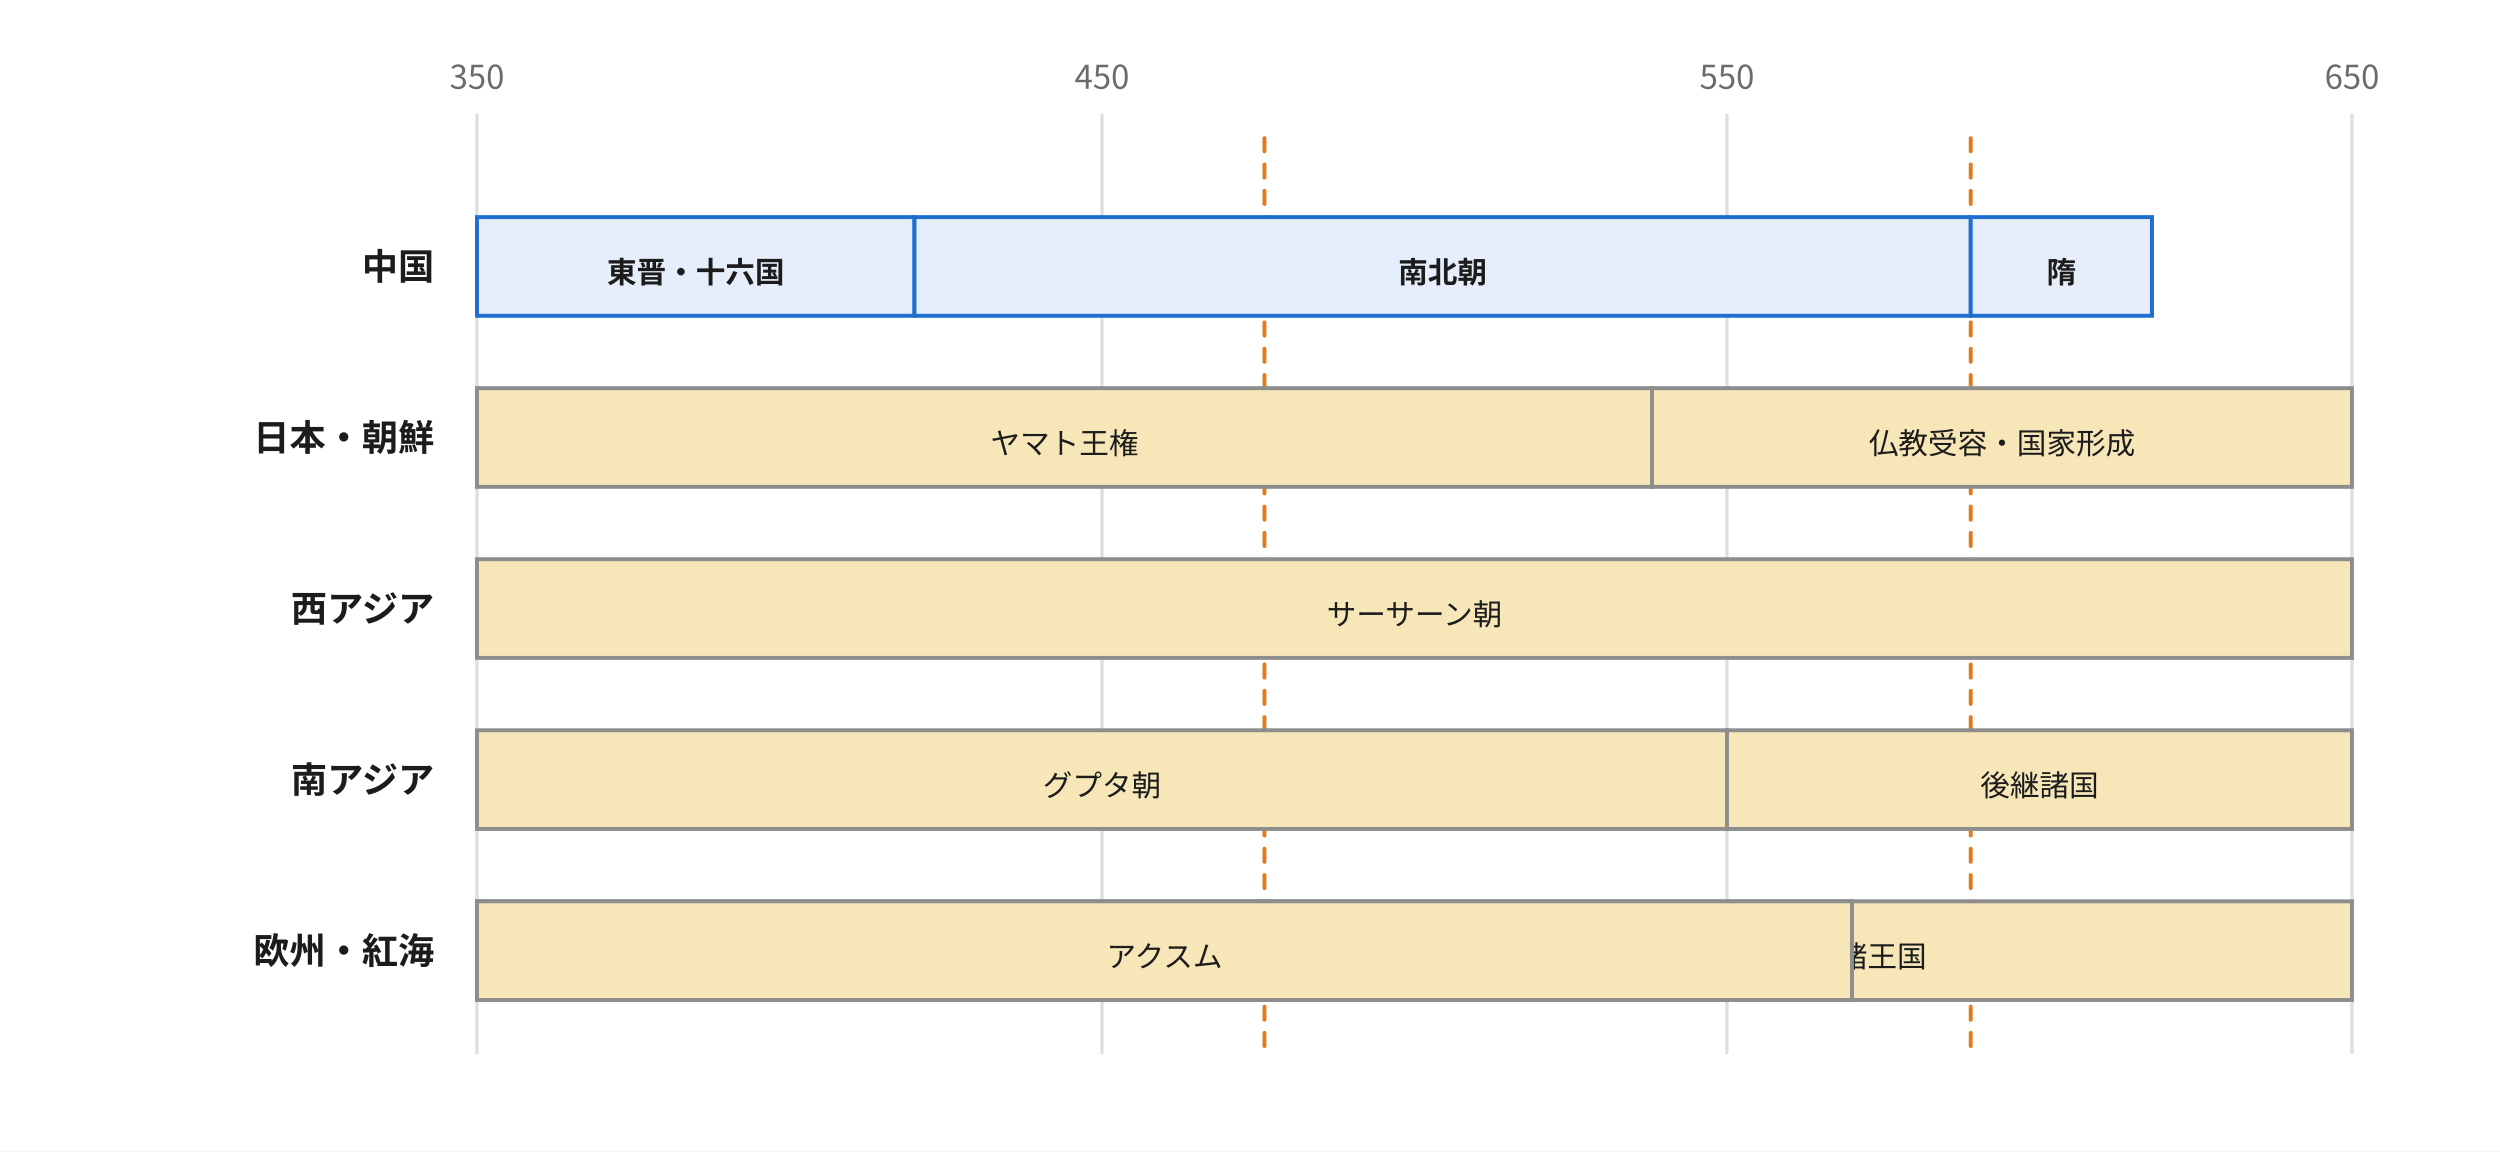
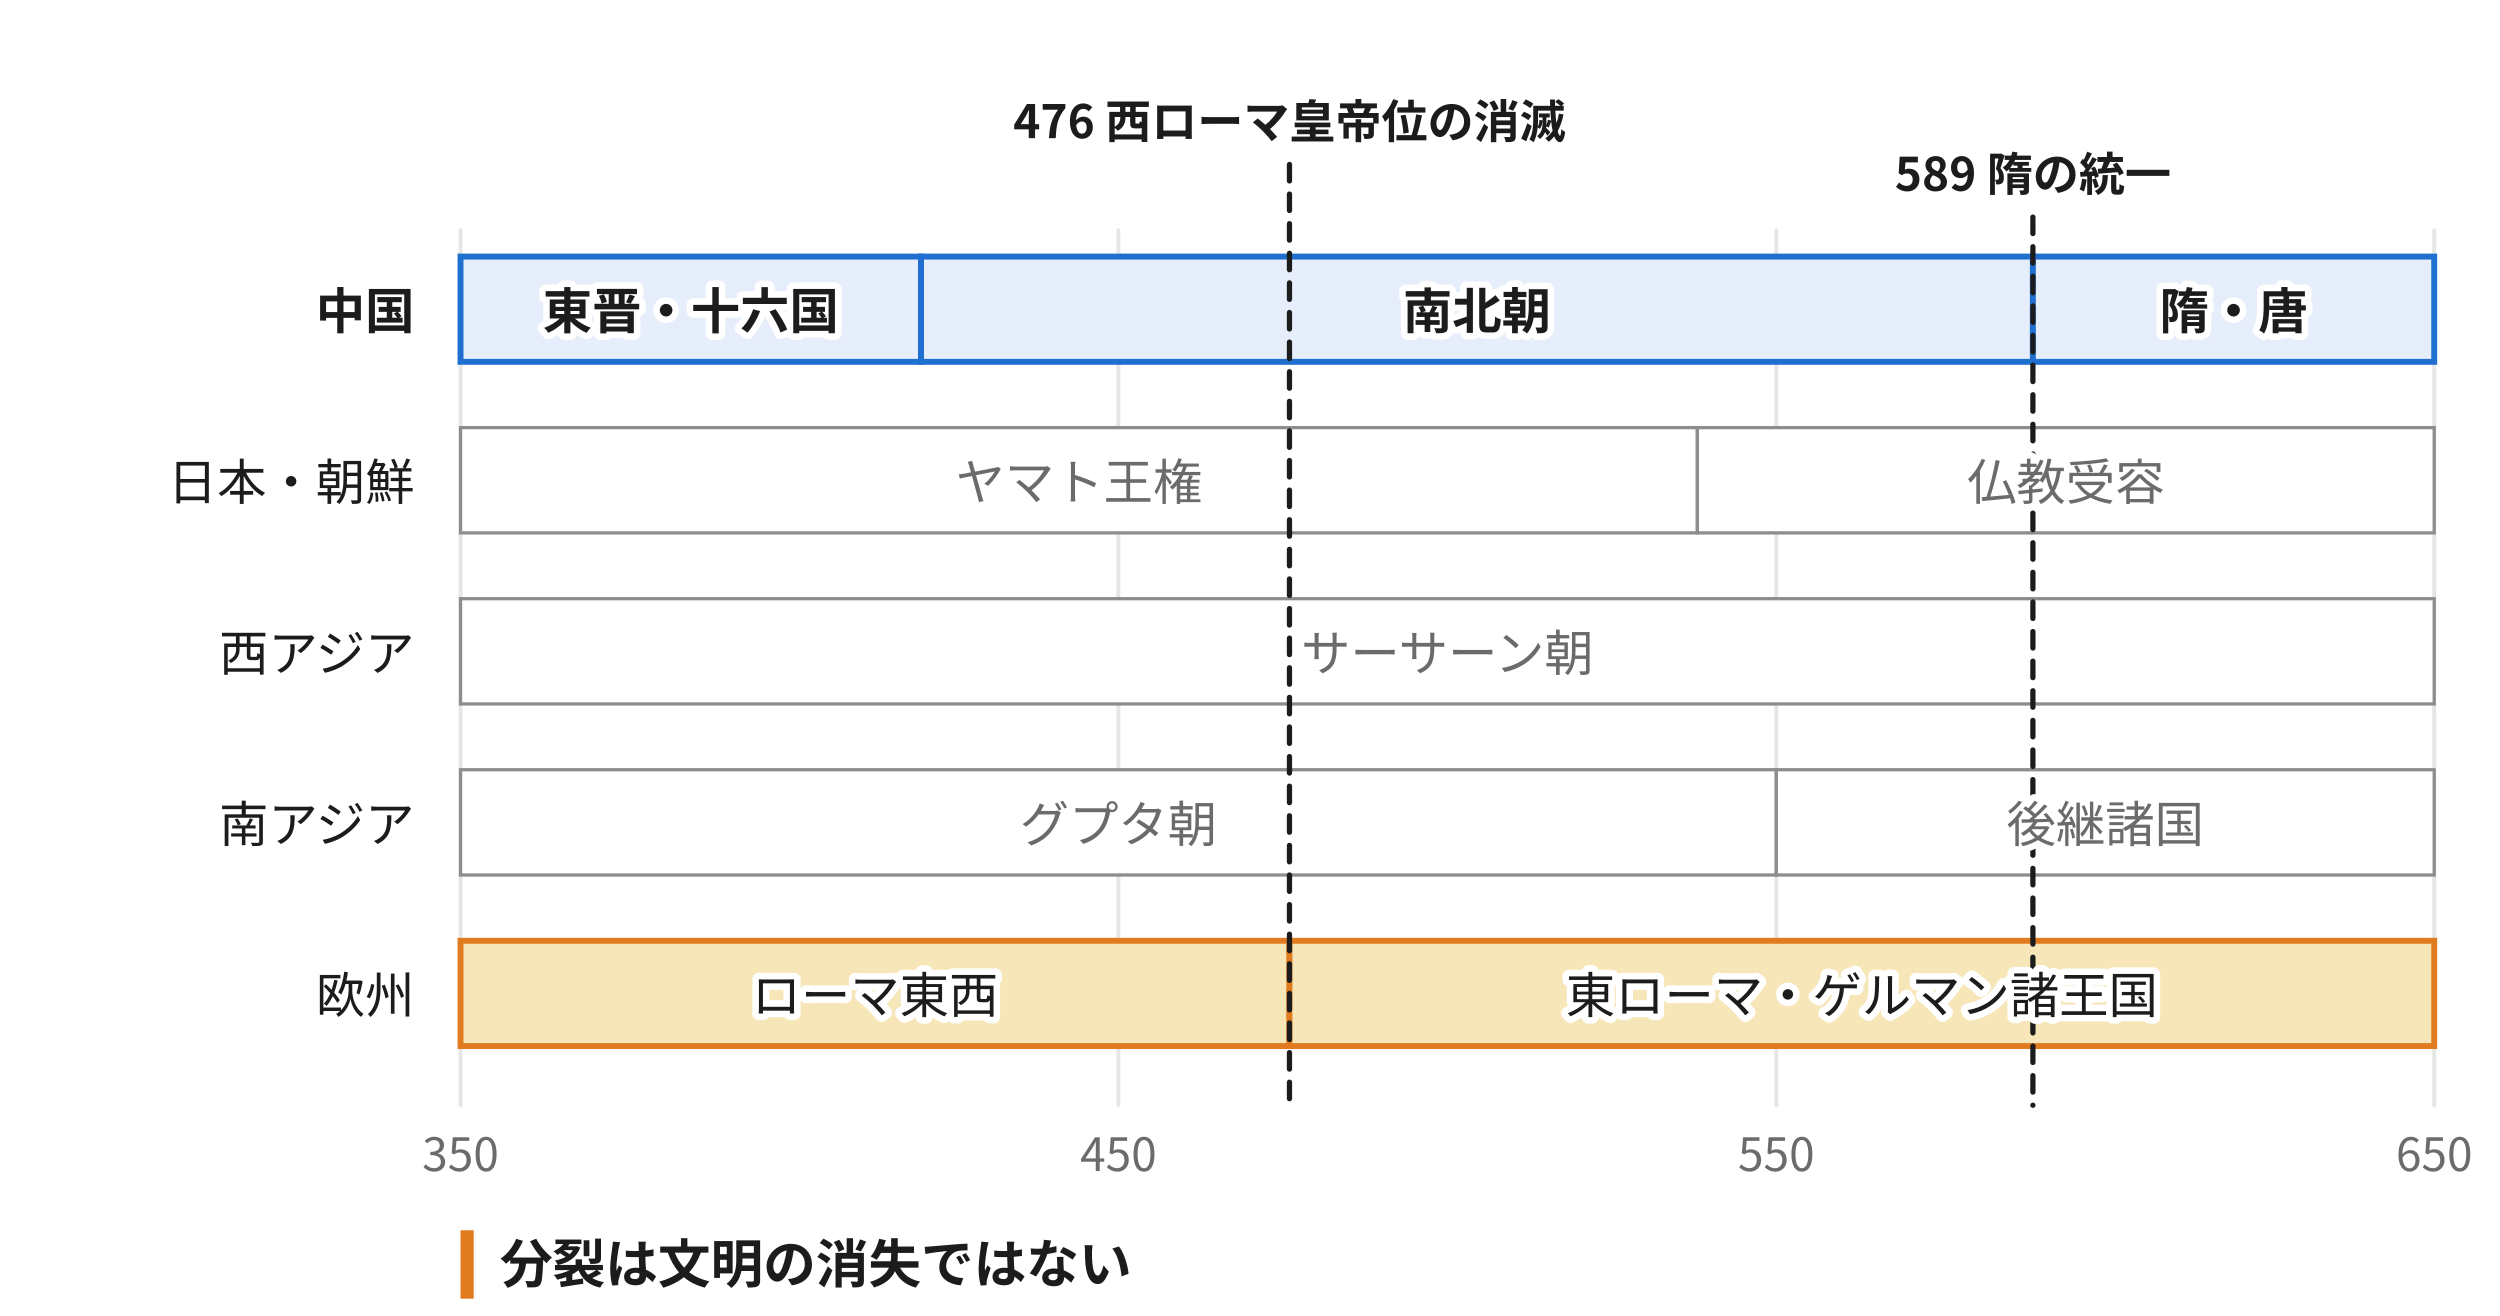
- <svg xmlns="http://www.w3.org/2000/svg" viewBox="0 0 760 350" role="img" aria-labelledby="title desc">
-   <rect x="0" y="0" width="760" height="350" fill="#ffffff" />
-   <line x1="145.0" y1="35" x2="145.0" y2="320" stroke="#dedede" stroke-width="1" stroke-linecap="round" opacity="1" />
-   <text x="145.0" y="27" font-family="Noto Sans CJK JP, Hiragino Sans, Noto Sans JP, Yu Gothic, sans-serif" font-size="10" fill="#6b6b6b" text-anchor="middle" font-weight="400">350</text>
-   <line x1="335.0" y1="35" x2="335.0" y2="320" stroke="#dedede" stroke-width="1" stroke-linecap="round" opacity="1" />
-   <text x="335.0" y="27" font-family="Noto Sans CJK JP, Hiragino Sans, Noto Sans JP, Yu Gothic, sans-serif" font-size="10" fill="#6b6b6b" text-anchor="middle" font-weight="400">450</text>
-   <line x1="525.0" y1="35" x2="525.0" y2="320" stroke="#dedede" stroke-width="1" stroke-linecap="round" opacity="1" />
-   <text x="525.0" y="27" font-family="Noto Sans CJK JP, Hiragino Sans, Noto Sans JP, Yu Gothic, sans-serif" font-size="10" fill="#6b6b6b" text-anchor="middle" font-weight="400">550</text>
-   <line x1="715.0" y1="35" x2="715.0" y2="320" stroke="#dedede" stroke-width="1" stroke-linecap="round" opacity="1" />
-   <text x="715.0" y="27" font-family="Noto Sans CJK JP, Hiragino Sans, Noto Sans JP, Yu Gothic, sans-serif" font-size="10" fill="#6b6b6b" text-anchor="middle" font-weight="400">650</text>
-   <line x1="384.4" y1="42" x2="384.4" y2="320" stroke="#e07b1f" stroke-width="1.2" stroke-linecap="round" opacity="1" stroke-dasharray="4 4" />
-   <line x1="599.1" y1="42" x2="599.1" y2="320" stroke="#e07b1f" stroke-width="1.2" stroke-linecap="round" opacity="1" stroke-dasharray="4 4" />
-   <text x="132" y="85" font-family="Noto Sans CJK JP, Hiragino Sans, Noto Sans JP, Yu Gothic, sans-serif" font-size="11" fill="#1c1c1c" text-anchor="end" font-weight="700">中国</text>
-   <rect x="145.0" y="66" width="133.0" height="30" rx="0" fill="#e6eefb" stroke="#1f6fd0" stroke-width="1.2" opacity="1" />
-   <text x="211.5" y="86" font-family="Noto Sans CJK JP, Hiragino Sans, Noto Sans JP, Yu Gothic, sans-serif" font-size="9" fill="#1c1c1c" text-anchor="middle" font-weight="700">東晋・十六国</text>
-   <rect x="278.0" y="66" width="321.1" height="30" rx="0" fill="#e6eefb" stroke="#1f6fd0" stroke-width="1.2" opacity="1" />
-   <text x="438.55" y="86" font-family="Noto Sans CJK JP, Hiragino Sans, Noto Sans JP, Yu Gothic, sans-serif" font-size="9" fill="#1c1c1c" text-anchor="middle" font-weight="700">南北朝</text>
-   <rect x="599.1" y="66" width="55.1" height="30" rx="0" fill="#e6eefb" stroke="#1f6fd0" stroke-width="1.2" opacity="1" />
-   <text x="626.65" y="86" font-family="Noto Sans CJK JP, Hiragino Sans, Noto Sans JP, Yu Gothic, sans-serif" font-size="9" fill="#1c1c1c" text-anchor="middle" font-weight="700">隋</text>
-   <text x="132" y="137" font-family="Noto Sans CJK JP, Hiragino Sans, Noto Sans JP, Yu Gothic, sans-serif" font-size="11" fill="#1c1c1c" text-anchor="end" font-weight="700">日本・朝鮮</text>
-   <rect x="145.0" y="118" width="357.2" height="30" rx="0" fill="#f6e6b8" stroke="#8d8d8d" stroke-width="1.2" opacity="1" />
-   <text x="323.6" y="138" font-family="Noto Sans CJK JP, Hiragino Sans, Noto Sans JP, Yu Gothic, sans-serif" font-size="9" fill="#1c1c1c" text-anchor="middle" font-weight="400">ヤマト王権</text>
-   <rect x="502.2" y="118" width="212.8" height="30" rx="0" fill="#f6e6b8" stroke="#8d8d8d" stroke-width="1.2" opacity="1" />
-   <text x="608.6" y="138" font-family="Noto Sans CJK JP, Hiragino Sans, Noto Sans JP, Yu Gothic, sans-serif" font-size="9" fill="#1c1c1c" text-anchor="middle" font-weight="400">仏教受容・国家形成</text>
-   <text x="132" y="189" font-family="Noto Sans CJK JP, Hiragino Sans, Noto Sans JP, Yu Gothic, sans-serif" font-size="11" fill="#1c1c1c" text-anchor="end" font-weight="700">西アジア</text>
-   <rect x="145.0" y="170" width="570.0" height="30" rx="0" fill="#f6e6b8" stroke="#8d8d8d" stroke-width="1.2" opacity="1" />
-   <text x="430.0" y="190" font-family="Noto Sans CJK JP, Hiragino Sans, Noto Sans JP, Yu Gothic, sans-serif" font-size="9" fill="#1c1c1c" text-anchor="middle" font-weight="400">サーサーン朝</text>
-   <text x="132" y="241" font-family="Noto Sans CJK JP, Hiragino Sans, Noto Sans JP, Yu Gothic, sans-serif" font-size="11" fill="#1c1c1c" text-anchor="end" font-weight="700">南アジア</text>
-   <rect x="145.0" y="222" width="380.0" height="30" rx="0" fill="#f6e6b8" stroke="#8d8d8d" stroke-width="1.2" opacity="1" />
-   <text x="335.0" y="242" font-family="Noto Sans CJK JP, Hiragino Sans, Noto Sans JP, Yu Gothic, sans-serif" font-size="9" fill="#1c1c1c" text-anchor="middle" font-weight="400">グプタ朝</text>
-   <rect x="525.0" y="222" width="190.0" height="30" rx="0" fill="#f6e6b8" stroke="#8d8d8d" stroke-width="1.2" opacity="1" />
-   <text x="620.0" y="242" font-family="Noto Sans CJK JP, Hiragino Sans, Noto Sans JP, Yu Gothic, sans-serif" font-size="9" fill="#1c1c1c" text-anchor="middle" font-weight="400">後継諸国</text>
-   <text x="132" y="293" font-family="Noto Sans CJK JP, Hiragino Sans, Noto Sans JP, Yu Gothic, sans-serif" font-size="11" fill="#1c1c1c" text-anchor="end" font-weight="700">欧州・紅海</text>
-   <rect x="145.0" y="274" width="239.4" height="30" rx="0" fill="#f6e6b8" stroke="#8d8d8d" stroke-width="1.2" opacity="1" />
-   <text x="264.7" y="294" font-family="Noto Sans CJK JP, Hiragino Sans, Noto Sans JP, Yu Gothic, sans-serif" font-size="9" fill="#1c1c1c" text-anchor="middle" font-weight="400">ローマ東西</text>
-   <rect x="384.4" y="274" width="330.6" height="30" rx="0" fill="#f6e6b8" stroke="#8d8d8d" stroke-width="1.2" opacity="1" />
-   <text x="549.7" y="294" font-family="Noto Sans CJK JP, Hiragino Sans, Noto Sans JP, Yu Gothic, sans-serif" font-size="9" fill="#1c1c1c" text-anchor="middle" font-weight="400">東ローマ・諸王国</text>
-   <rect x="145.0" y="274" width="418.0" height="30" rx="0" fill="#f6e6b8" stroke="#8d8d8d" stroke-width="1.2" opacity="1" />
-   <text x="354.0" y="294" font-family="Noto Sans CJK JP, Hiragino Sans, Noto Sans JP, Yu Gothic, sans-serif" font-size="9" fill="#1c1c1c" text-anchor="middle" font-weight="400">アクスム</text>
+ <svg xmlns="http://www.w3.org/2000/svg" viewBox="0 0 760 400" role="img" aria-labelledby="title">
+   <rect x="0" y="0" width="760" height="400" fill="#ffffff" />
+   <line x1="140" y1="70" x2="140" y2="336" stroke="#e6e6e6" stroke-width="1.2" stroke-linecap="round" />
+   <text x="140" y="356" font-family="Noto Sans CJK JP, Hiragino Sans, Yu Gothic, sans-serif" font-size="14" text-anchor="middle" fill="#6b6b6b">350</text>
+   <line x1="340" y1="70" x2="340" y2="336" stroke="#e6e6e6" stroke-width="1.2" stroke-linecap="round" />
+   <text x="340" y="356" font-family="Noto Sans CJK JP, Hiragino Sans, Yu Gothic, sans-serif" font-size="14" text-anchor="middle" fill="#6b6b6b">450</text>
+   <line x1="540" y1="70" x2="540" y2="336" stroke="#e6e6e6" stroke-width="1.2" stroke-linecap="round" />
+   <text x="540" y="356" font-family="Noto Sans CJK JP, Hiragino Sans, Yu Gothic, sans-serif" font-size="14" text-anchor="middle" fill="#6b6b6b">550</text>
+   <line x1="740" y1="70" x2="740" y2="336" stroke="#e6e6e6" stroke-width="1.2" stroke-linecap="round" />
+   <text x="740" y="356" font-family="Noto Sans CJK JP, Hiragino Sans, Yu Gothic, sans-serif" font-size="14" text-anchor="middle" fill="#6b6b6b">650</text>
+   <rect x="140" y="78" width="140" height="32" fill="#e6eefb" stroke="#1f6fd0" stroke-width="1.8" />
+   <rect x="280" y="78" width="338" height="32" fill="#e6eefb" stroke="#1f6fd0" stroke-width="1.8" />
+   <rect x="618" y="78" width="122" height="32" fill="#e6eefb" stroke="#1f6fd0" stroke-width="1.8" />
+   <rect x="140" y="130" width="376" height="32" fill="#ffffff" stroke="#8d8d8d" stroke-width="1" />
+   <rect x="516" y="130" width="224" height="32" fill="#ffffff" stroke="#8d8d8d" stroke-width="1" />
+   <rect x="140" y="182" width="600" height="32" fill="#ffffff" stroke="#8d8d8d" stroke-width="1" />
+   <rect x="140" y="234" width="400" height="32" fill="#ffffff" stroke="#8d8d8d" stroke-width="1" />
+   <rect x="540" y="234" width="200" height="32" fill="#ffffff" stroke="#8d8d8d" stroke-width="1" />
+   <rect x="140" y="286" width="252" height="32" fill="#f6e6b8" stroke="#e07b1f" stroke-width="1.8" />
+   <rect x="392" y="286" width="348" height="32" fill="#f6e6b8" stroke="#e07b1f" stroke-width="1.8" />
+   <line x1="392" y1="50" x2="392" y2="336" stroke="#1c1c1c" stroke-width="1.6" stroke-dasharray="5 4" stroke-linecap="round" />
+   <line x1="618" y1="66" x2="618" y2="336" stroke="#1c1c1c" stroke-width="1.6" stroke-dasharray="5 4" stroke-linecap="round" />
+   <text x="126" y="100" font-family="Noto Sans CJK JP, Hiragino Sans, Yu Gothic, sans-serif" font-size="15" text-anchor="end" font-weight="700" fill="#1c1c1c">中国</text>
+   <text x="126" y="152" font-family="Noto Sans CJK JP, Hiragino Sans, Yu Gothic, sans-serif" font-size="15" text-anchor="end" fill="#1c1c1c">日本・朝鮮</text>
+   <text x="126" y="204" font-family="Noto Sans CJK JP, Hiragino Sans, Yu Gothic, sans-serif" font-size="15" text-anchor="end" fill="#1c1c1c">西アジア</text>
+   <text x="126" y="256" font-family="Noto Sans CJK JP, Hiragino Sans, Yu Gothic, sans-serif" font-size="15" text-anchor="end" fill="#1c1c1c">南アジア</text>
+   <text x="126" y="308" font-family="Noto Sans CJK JP, Hiragino Sans, Yu Gothic, sans-serif" font-size="15" text-anchor="end" fill="#1c1c1c">欧州</text>
+   <text x="210" y="100" font-family="Noto Sans CJK JP, Hiragino Sans, Yu Gothic, sans-serif" font-size="15" text-anchor="middle" font-weight="700" fill="#ffffff" stroke="#ffffff" stroke-width="4" stroke-linejoin="round">東晋・十六国</text>
+   <text x="210" y="100" font-family="Noto Sans CJK JP, Hiragino Sans, Yu Gothic, sans-serif" font-size="15" text-anchor="middle" font-weight="700" fill="#1c1c1c">東晋・十六国</text>
+   <text x="449" y="100" font-family="Noto Sans CJK JP, Hiragino Sans, Yu Gothic, sans-serif" font-size="15" text-anchor="middle" font-weight="700" fill="#ffffff" stroke="#ffffff" stroke-width="4" stroke-linejoin="round">南北朝</text>
+   <text x="449" y="100" font-family="Noto Sans CJK JP, Hiragino Sans, Yu Gothic, sans-serif" font-size="15" text-anchor="middle" font-weight="700" fill="#1c1c1c">南北朝</text>
+   <text x="679" y="100" font-family="Noto Sans CJK JP, Hiragino Sans, Yu Gothic, sans-serif" font-size="15" text-anchor="middle" font-weight="700" fill="#ffffff" stroke="#ffffff" stroke-width="4" stroke-linejoin="round">隋・唐</text>
+   <text x="679" y="100" font-family="Noto Sans CJK JP, Hiragino Sans, Yu Gothic, sans-serif" font-size="15" text-anchor="middle" font-weight="700" fill="#1c1c1c">隋・唐</text>
+   <text x="328" y="152" font-family="Noto Sans CJK JP, Hiragino Sans, Yu Gothic, sans-serif" font-size="15" text-anchor="middle" fill="#ffffff" stroke="#ffffff" stroke-width="4" stroke-linejoin="round">ヤマト王権</text>
+   <text x="328" y="152" font-family="Noto Sans CJK JP, Hiragino Sans, Yu Gothic, sans-serif" font-size="15" text-anchor="middle" fill="#6b6b6b">ヤマト王権</text>
+   <text x="628" y="152" font-family="Noto Sans CJK JP, Hiragino Sans, Yu Gothic, sans-serif" font-size="15" text-anchor="middle" fill="#ffffff" stroke="#ffffff" stroke-width="4" stroke-linejoin="round">仏教受容</text>
+   <text x="628" y="152" font-family="Noto Sans CJK JP, Hiragino Sans, Yu Gothic, sans-serif" font-size="15" text-anchor="middle" fill="#6b6b6b">仏教受容</text>
+   <text x="440" y="204" font-family="Noto Sans CJK JP, Hiragino Sans, Yu Gothic, sans-serif" font-size="15" text-anchor="middle" fill="#ffffff" stroke="#ffffff" stroke-width="4" stroke-linejoin="round">サーサーン朝</text>
+   <text x="440" y="204" font-family="Noto Sans CJK JP, Hiragino Sans, Yu Gothic, sans-serif" font-size="15" text-anchor="middle" fill="#6b6b6b">サーサーン朝</text>
+   <text x="340" y="256" font-family="Noto Sans CJK JP, Hiragino Sans, Yu Gothic, sans-serif" font-size="15" text-anchor="middle" fill="#ffffff" stroke="#ffffff" stroke-width="4" stroke-linejoin="round">グプタ朝</text>
+   <text x="340" y="256" font-family="Noto Sans CJK JP, Hiragino Sans, Yu Gothic, sans-serif" font-size="15" text-anchor="middle" fill="#6b6b6b">グプタ朝</text>
+   <text x="640" y="256" font-family="Noto Sans CJK JP, Hiragino Sans, Yu Gothic, sans-serif" font-size="15" text-anchor="middle" fill="#ffffff" stroke="#ffffff" stroke-width="4" stroke-linejoin="round">後継諸国</text>
+   <text x="640" y="256" font-family="Noto Sans CJK JP, Hiragino Sans, Yu Gothic, sans-serif" font-size="15" text-anchor="middle" fill="#6b6b6b">後継諸国</text>
+   <text x="266" y="308" font-family="Noto Sans CJK JP, Hiragino Sans, Yu Gothic, sans-serif" font-size="15" text-anchor="middle" fill="#ffffff" stroke="#ffffff" stroke-width="4" stroke-linejoin="round">ローマ東西</text>
+   <text x="266" y="308" font-family="Noto Sans CJK JP, Hiragino Sans, Yu Gothic, sans-serif" font-size="15" text-anchor="middle" fill="#1c1c1c">ローマ東西</text>
+   <text x="566" y="308" font-family="Noto Sans CJK JP, Hiragino Sans, Yu Gothic, sans-serif" font-size="15" text-anchor="middle" fill="#ffffff" stroke="#ffffff" stroke-width="4" stroke-linejoin="round">東ローマ・ゲルマン諸王国</text>
+   <text x="566" y="308" font-family="Noto Sans CJK JP, Hiragino Sans, Yu Gothic, sans-serif" font-size="15" text-anchor="middle" fill="#1c1c1c">東ローマ・ゲルマン諸王国</text>
+   <text x="392" y="42" font-family="Noto Sans CJK JP, Hiragino Sans, Yu Gothic, sans-serif" font-size="14" text-anchor="middle" font-weight="700" fill="#ffffff" stroke="#ffffff" stroke-width="4" stroke-linejoin="round">476 西ローマ皇帝位の消滅</text>
+   <text x="392" y="42" font-family="Noto Sans CJK JP, Hiragino Sans, Yu Gothic, sans-serif" font-size="14" text-anchor="middle" font-weight="700" fill="#1c1c1c">476 西ローマ皇帝位の消滅</text>
+   <text x="618" y="58" font-family="Noto Sans CJK JP, Hiragino Sans, Yu Gothic, sans-serif" font-size="14" text-anchor="middle" font-weight="700" fill="#ffffff" stroke="#ffffff" stroke-width="4" stroke-linejoin="round">589 隋の統一</text>
+   <text x="618" y="58" font-family="Noto Sans CJK JP, Hiragino Sans, Yu Gothic, sans-serif" font-size="14" text-anchor="middle" font-weight="700" fill="#1c1c1c">589 隋の統一</text>
+   <rect x="140" y="374" width="4" height="20.8" fill="#e07b1f" stroke="none" stroke-width="1.2" />
+   <text x="152" y="390" font-family="Noto Sans CJK JP, Hiragino Sans, Yu Gothic, sans-serif" font-size="16" text-anchor="start" font-weight="700" fill="#1c1c1c">分裂は文明の消失ではない</text>
</svg>
